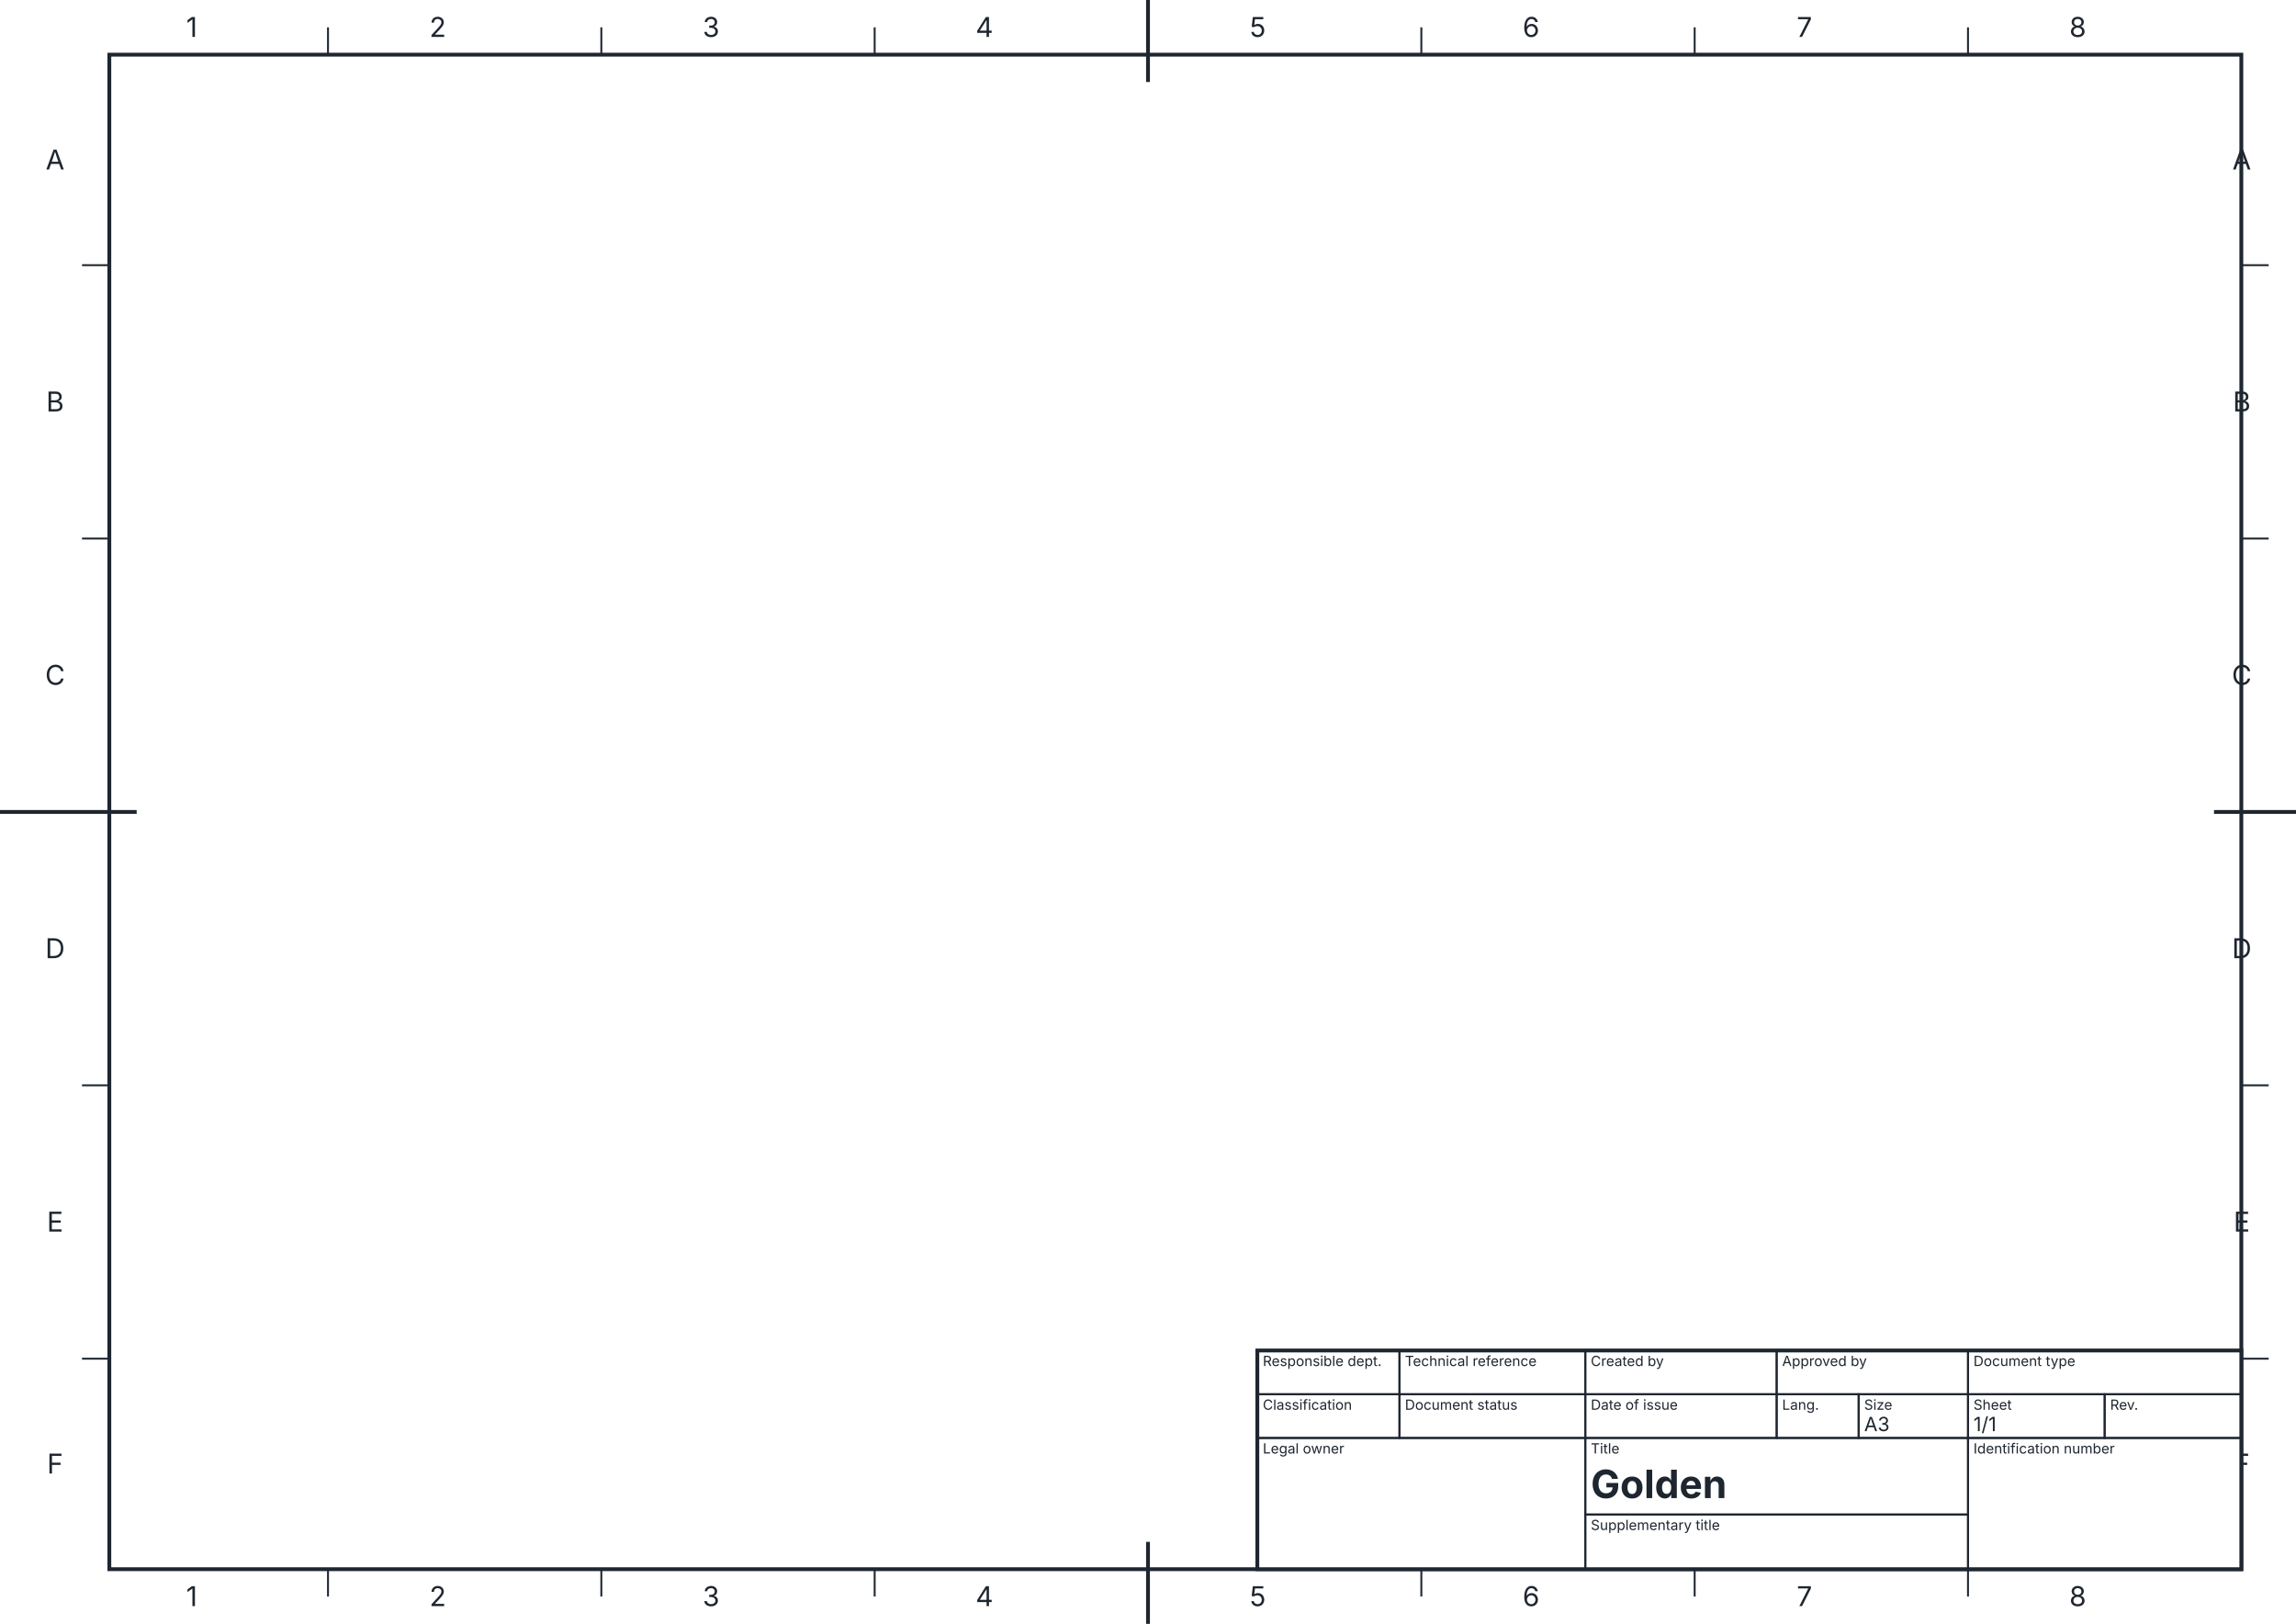
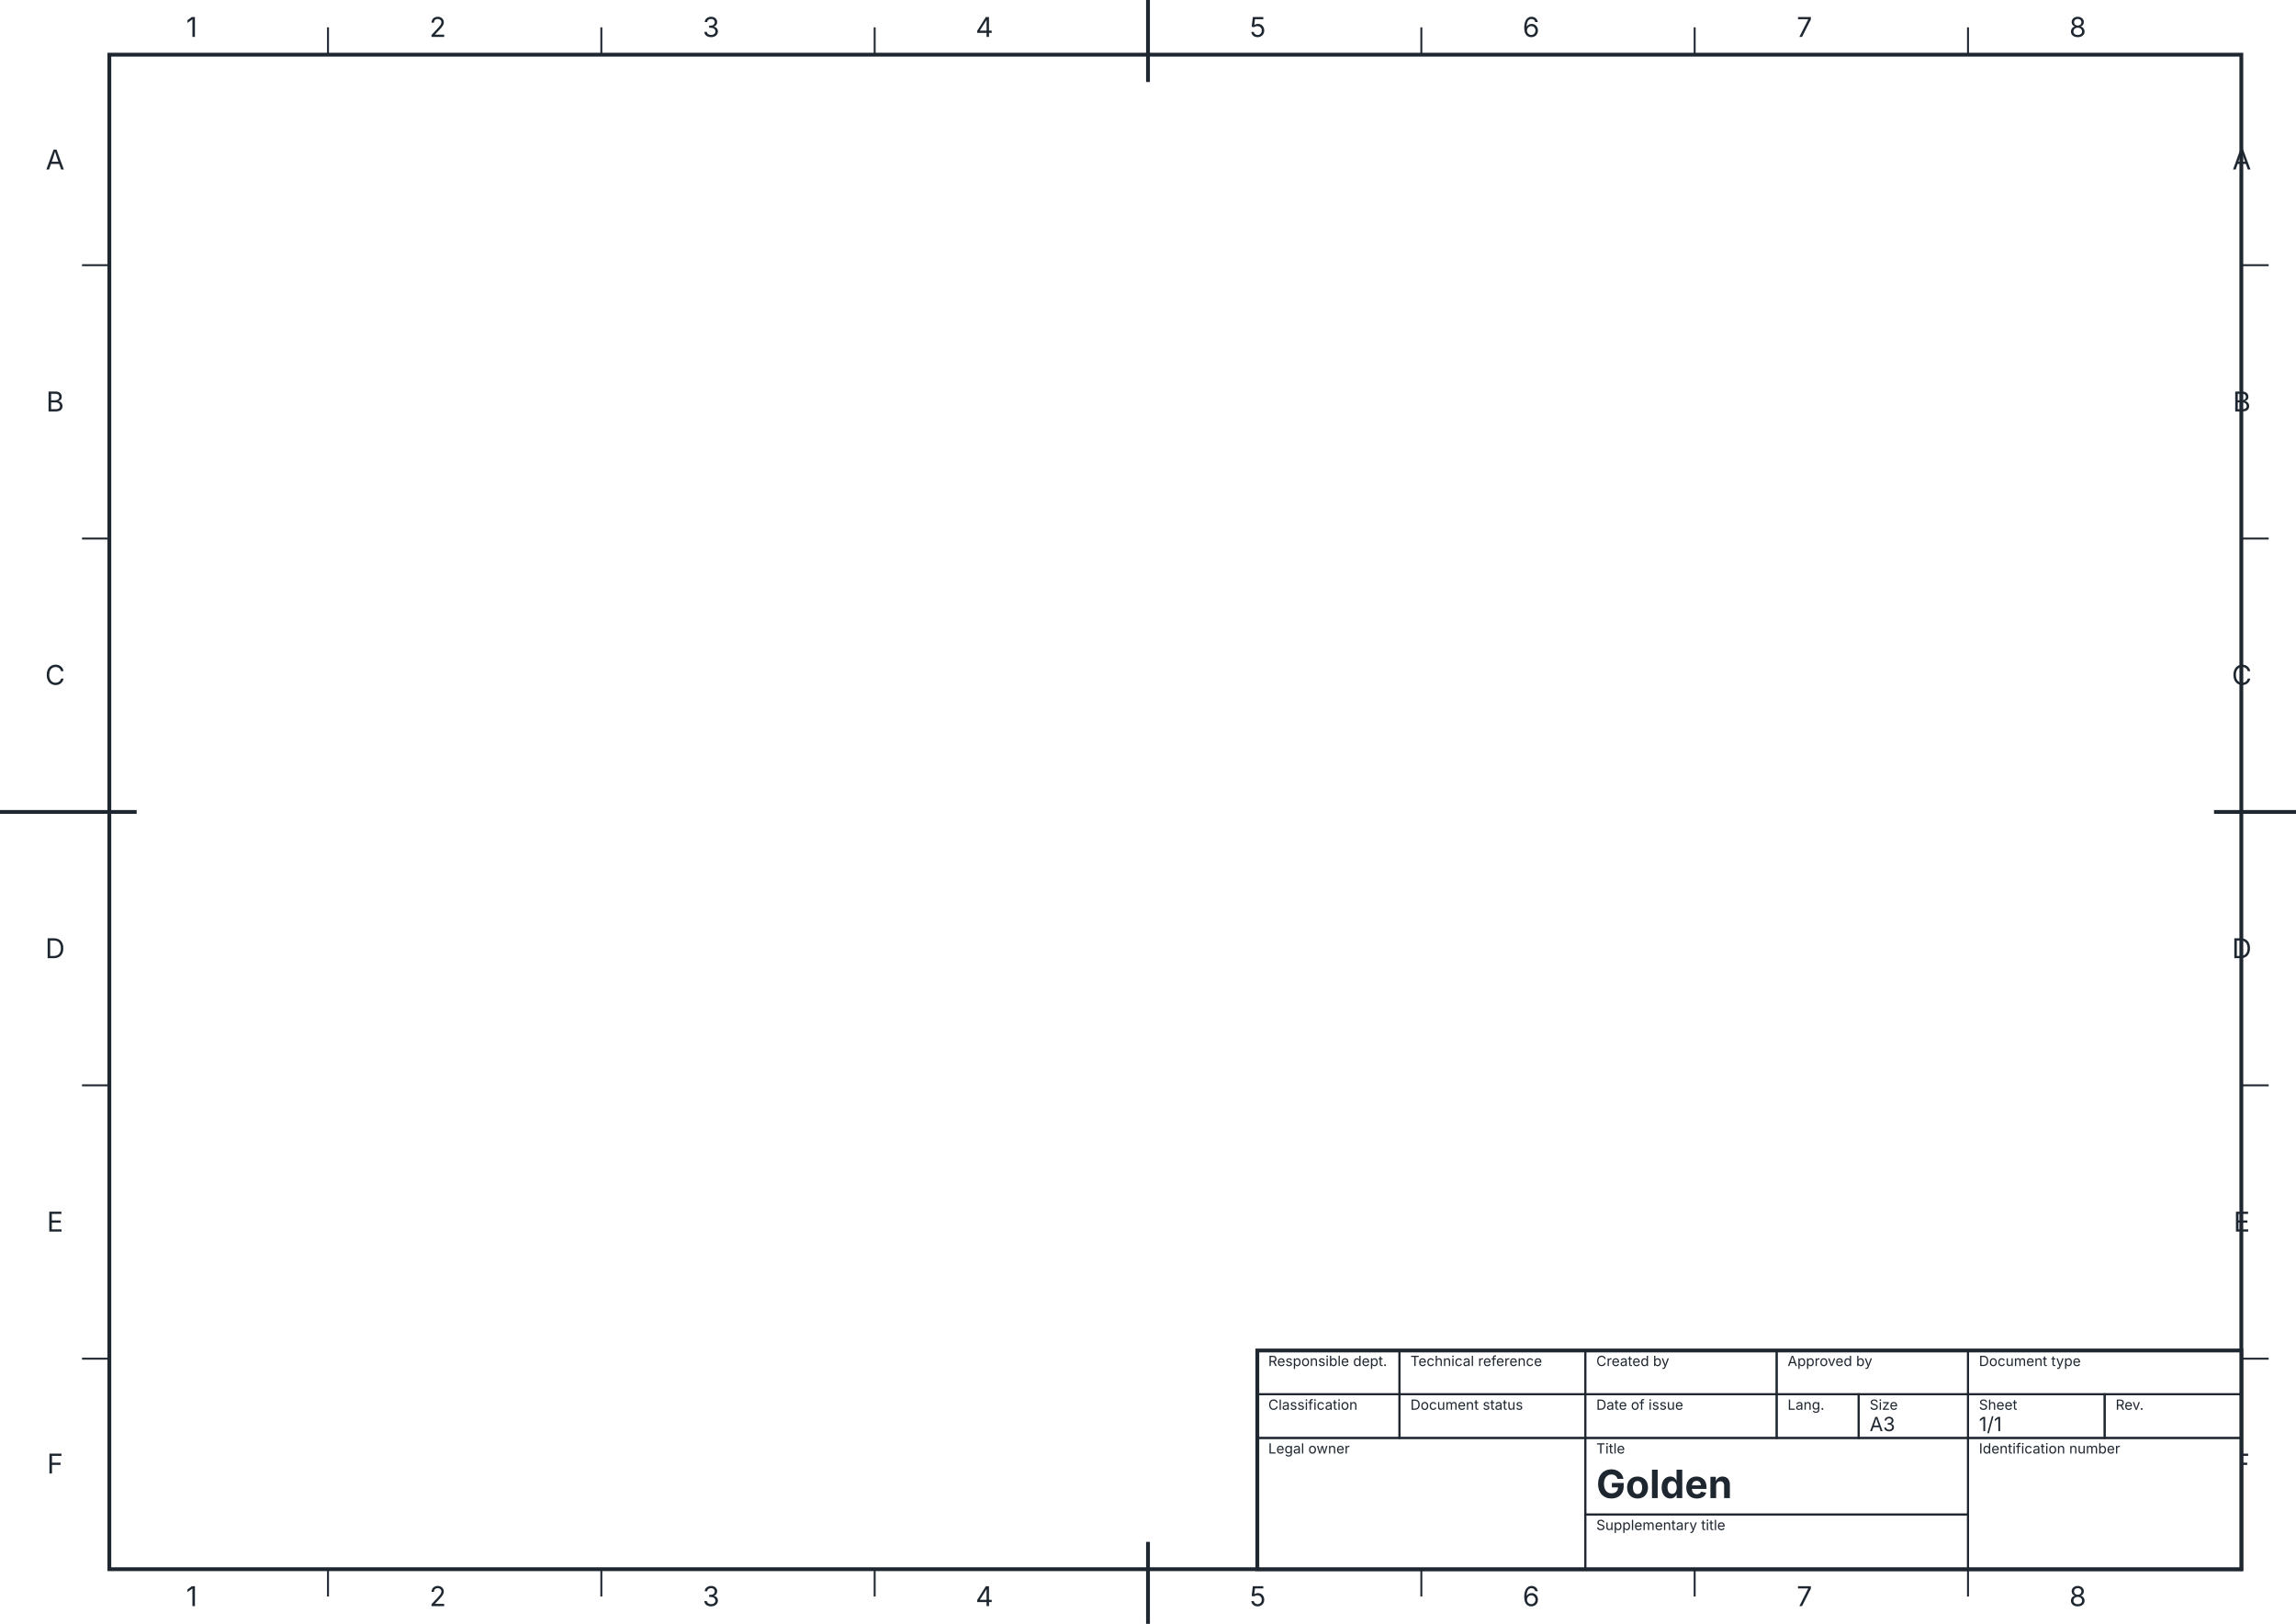
<svg xmlns="http://www.w3.org/2000/svg" version="1.1" width="1653.543" height="1169.291" viewBox="0 0 1653.543 1169.291">
  <rect x="0" y="0" width="1653.543" height="1169.291" fill="#ffffff" />
  <g class="background" data-page="p2">
    <g id="p2-frame">
      <path d="M78.74 39.37 L1614.173 39.37 L1614.173 1129.921 L78.74 1129.921 Z" fill="none" stroke="#1e2630" stroke-width="2.756" />
    </g>
    <g id="p2-tick-t0">
      <path d="M235.531 19.685 L236.909 19.685 L236.909 39.37 L235.531 39.37 Z" fill="#1e2630" stroke="none" />
    </g>
    <g id="p2-tick-b0">
      <path d="M235.531 1129.921 L236.909 1129.921 L236.909 1149.606 L235.531 1149.606 Z" fill="#1e2630" stroke="none" />
    </g>
    <g id="p2-tick-t1">
      <path d="M432.382 19.685 L433.76 19.685 L433.76 39.37 L432.382 39.37 Z" fill="#1e2630" stroke="none" />
    </g>
    <g id="p2-tick-b1">
      <path d="M432.382 1129.921 L433.76 1129.921 L433.76 1149.606 L432.382 1149.606 Z" fill="#1e2630" stroke="none" />
    </g>
    <g id="p2-tick-t2">
      <path d="M629.232 19.685 L630.61 19.685 L630.61 39.37 L629.232 39.37 Z" fill="#1e2630" stroke="none" />
    </g>
    <g id="p2-tick-b2">
      <path d="M629.232 1129.921 L630.61 1129.921 L630.61 1149.606 L629.232 1149.606 Z" fill="#1e2630" stroke="none" />
    </g>
    <g id="p2-tick-t3">
      <path d="M826.083 19.685 L827.461 19.685 L827.461 39.37 L826.083 39.37 Z" fill="#1e2630" stroke="none" />
    </g>
    <g id="p2-tick-b3">
      <path d="M826.083 1129.921 L827.461 1129.921 L827.461 1149.606 L826.083 1149.606 Z" fill="#1e2630" stroke="none" />
    </g>
    <g id="p2-tick-t4">
      <path d="M1022.933 19.685 L1024.311 19.685 L1024.311 39.37 L1022.933 39.37 Z" fill="#1e2630" stroke="none" />
    </g>
    <g id="p2-tick-b4">
      <path d="M1022.933 1129.921 L1024.311 1129.921 L1024.311 1149.606 L1022.933 1149.606 Z" fill="#1e2630" stroke="none" />
    </g>
    <g id="p2-tick-t5">
      <path d="M1219.783 19.685 L1221.161 19.685 L1221.161 39.37 L1219.783 39.37 Z" fill="#1e2630" stroke="none" />
    </g>
    <g id="p2-tick-b5">
      <path d="M1219.783 1129.921 L1221.161 1129.921 L1221.161 1149.606 L1219.783 1149.606 Z" fill="#1e2630" stroke="none" />
    </g>
    <g id="p2-tick-t6">
      <path d="M1416.634 19.685 L1418.012 19.685 L1418.012 39.37 L1416.634 39.37 Z" fill="#1e2630" stroke="none" />
    </g>
    <g id="p2-tick-b6">
      <path d="M1416.634 1129.921 L1418.012 1129.921 L1418.012 1149.606 L1416.634 1149.606 Z" fill="#1e2630" stroke="none" />
    </g>
    <g id="p2-tick-l0">
      <path d="M59.055 190.256 L78.74 190.256 L78.74 191.634 L59.055 191.634 Z" fill="#1e2630" stroke="none" />
    </g>
    <g id="p2-tick-r0">
      <path d="M1614.173 190.256 L1633.858 190.256 L1633.858 191.634 L1614.173 191.634 Z" fill="#1e2630" stroke="none" />
    </g>
    <g id="p2-tick-l1">
      <path d="M59.055 387.106 L78.74 387.106 L78.74 388.484 L59.055 388.484 Z" fill="#1e2630" stroke="none" />
    </g>
    <g id="p2-tick-r1">
      <path d="M1614.173 387.106 L1633.858 387.106 L1633.858 388.484 L1614.173 388.484 Z" fill="#1e2630" stroke="none" />
    </g>
    <g id="p2-tick-l2">
      <path d="M59.055 583.957 L78.74 583.957 L78.74 585.335 L59.055 585.335 Z" fill="#1e2630" stroke="none" />
    </g>
    <g id="p2-tick-r2">
      <path d="M1614.173 583.957 L1633.858 583.957 L1633.858 585.335 L1614.173 585.335 Z" fill="#1e2630" stroke="none" />
    </g>
    <g id="p2-tick-l3">
      <path d="M59.055 780.807 L78.74 780.807 L78.74 782.185 L59.055 782.185 Z" fill="#1e2630" stroke="none" />
    </g>
    <g id="p2-tick-r3">
      <path d="M1614.173 780.807 L1633.858 780.807 L1633.858 782.185 L1614.173 782.185 Z" fill="#1e2630" stroke="none" />
    </g>
    <g id="p2-tick-l4">
      <path d="M59.055 977.657 L78.74 977.657 L78.74 979.035 L59.055 979.035 Z" fill="#1e2630" stroke="none" />
    </g>
    <g id="p2-tick-r4">
      <path d="M1614.173 977.657 L1633.858 977.657 L1633.858 979.035 L1614.173 979.035 Z" fill="#1e2630" stroke="none" />
    </g>
    <g id="p2-col-t0">
      <path d="M78.74 0 L236.22 0 L236.22 39.37 L78.74 39.37 Z" fill="none" stroke="none" />
      <text text-anchor="middle" font-family="Inter, sans-serif" font-size="19.685" fill="#1e2630" xml:space="preserve">
        <tspan x="157.48" y="26.575">1</tspan>
      </text>
    </g>
    <g id="p2-col-b0">
      <path d="M78.74 1129.921 L236.22 1129.921 L236.22 1169.291 L78.74 1169.291 Z" fill="none" stroke="none" />
      <text text-anchor="middle" font-family="Inter, sans-serif" font-size="19.685" fill="#1e2630" xml:space="preserve">
        <tspan x="157.48" y="1156.496">1</tspan>
      </text>
    </g>
    <g id="p2-col-t1">
      <path d="M236.22 0 L433.071 0 L433.071 39.37 L236.22 39.37 Z" fill="none" stroke="none" />
      <text text-anchor="middle" font-family="Inter, sans-serif" font-size="19.685" fill="#1e2630" xml:space="preserve">
        <tspan x="334.646" y="26.575">2</tspan>
      </text>
    </g>
    <g id="p2-col-b1">
      <path d="M236.22 1129.921 L433.071 1129.921 L433.071 1169.291 L236.22 1169.291 Z" fill="none" stroke="none" />
      <text text-anchor="middle" font-family="Inter, sans-serif" font-size="19.685" fill="#1e2630" xml:space="preserve">
        <tspan x="334.646" y="1156.496">2</tspan>
      </text>
    </g>
    <g id="p2-col-t2">
      <path d="M433.071 0 L629.921 0 L629.921 39.37 L433.071 39.37 Z" fill="none" stroke="none" />
      <text text-anchor="middle" font-family="Inter, sans-serif" font-size="19.685" fill="#1e2630" xml:space="preserve">
        <tspan x="531.496" y="26.575">3</tspan>
      </text>
    </g>
    <g id="p2-col-b2">
      <path d="M433.071 1129.921 L629.921 1129.921 L629.921 1169.291 L433.071 1169.291 Z" fill="none" stroke="none" />
      <text text-anchor="middle" font-family="Inter, sans-serif" font-size="19.685" fill="#1e2630" xml:space="preserve">
        <tspan x="531.496" y="1156.496">3</tspan>
      </text>
    </g>
    <g id="p2-col-t3">
      <path d="M629.921 0 L826.772 0 L826.772 39.37 L629.921 39.37 Z" fill="none" stroke="none" />
      <text text-anchor="middle" font-family="Inter, sans-serif" font-size="19.685" fill="#1e2630" xml:space="preserve">
        <tspan x="728.346" y="26.575">4</tspan>
      </text>
    </g>
    <g id="p2-col-b3">
      <path d="M629.921 1129.921 L826.772 1129.921 L826.772 1169.291 L629.921 1169.291 Z" fill="none" stroke="none" />
      <text text-anchor="middle" font-family="Inter, sans-serif" font-size="19.685" fill="#1e2630" xml:space="preserve">
        <tspan x="728.346" y="1156.496">4</tspan>
      </text>
    </g>
    <g id="p2-col-t4">
      <path d="M826.772 0 L1023.622 0 L1023.622 39.37 L826.772 39.37 Z" fill="none" stroke="none" />
      <text text-anchor="middle" font-family="Inter, sans-serif" font-size="19.685" fill="#1e2630" xml:space="preserve">
        <tspan x="925.197" y="26.575">5</tspan>
      </text>
    </g>
    <g id="p2-col-b4">
      <path d="M826.772 1129.921 L1023.622 1129.921 L1023.622 1169.291 L826.772 1169.291 Z" fill="none" stroke="none" />
      <text text-anchor="middle" font-family="Inter, sans-serif" font-size="19.685" fill="#1e2630" xml:space="preserve">
        <tspan x="925.197" y="1156.496">5</tspan>
      </text>
    </g>
    <g id="p2-col-t5">
      <path d="M1023.622 0 L1220.472 0 L1220.472 39.37 L1023.622 39.37 Z" fill="none" stroke="none" />
      <text text-anchor="middle" font-family="Inter, sans-serif" font-size="19.685" fill="#1e2630" xml:space="preserve">
        <tspan x="1122.047" y="26.575">6</tspan>
      </text>
    </g>
    <g id="p2-col-b5">
      <path d="M1023.622 1129.921 L1220.472 1129.921 L1220.472 1169.291 L1023.622 1169.291 Z" fill="none" stroke="none" />
      <text text-anchor="middle" font-family="Inter, sans-serif" font-size="19.685" fill="#1e2630" xml:space="preserve">
        <tspan x="1122.047" y="1156.496">6</tspan>
      </text>
    </g>
    <g id="p2-col-t6">
      <path d="M1220.472 0 L1417.323 0 L1417.323 39.37 L1220.472 39.37 Z" fill="none" stroke="none" />
      <text text-anchor="middle" font-family="Inter, sans-serif" font-size="19.685" fill="#1e2630" xml:space="preserve">
        <tspan x="1318.898" y="26.575">7</tspan>
      </text>
    </g>
    <g id="p2-col-b6">
      <path d="M1220.472 1129.921 L1417.323 1129.921 L1417.323 1169.291 L1220.472 1169.291 Z" fill="none" stroke="none" />
      <text text-anchor="middle" font-family="Inter, sans-serif" font-size="19.685" fill="#1e2630" xml:space="preserve">
        <tspan x="1318.898" y="1156.496">7</tspan>
      </text>
    </g>
    <g id="p2-col-t7">
      <path d="M1417.323 0 L1614.173 0 L1614.173 39.37 L1417.323 39.37 Z" fill="none" stroke="none" />
      <text text-anchor="middle" font-family="Inter, sans-serif" font-size="19.685" fill="#1e2630" xml:space="preserve">
        <tspan x="1515.748" y="26.575">8</tspan>
      </text>
    </g>
    <g id="p2-col-b7">
      <path d="M1417.323 1129.921 L1614.173 1129.921 L1614.173 1169.291 L1417.323 1169.291 Z" fill="none" stroke="none" />
      <text text-anchor="middle" font-family="Inter, sans-serif" font-size="19.685" fill="#1e2630" xml:space="preserve">
        <tspan x="1515.748" y="1156.496">8</tspan>
      </text>
    </g>
    <g id="p2-row-l0">
      <path d="M39.37 39.37 L78.74 39.37 L78.74 190.945 L39.37 190.945 Z" fill="none" stroke="none" />
      <text text-anchor="middle" font-family="Inter, sans-serif" font-size="19.685" fill="#1e2630" xml:space="preserve">
        <tspan x="59.055" y="122.047">A</tspan>
      </text>
    </g>
    <g id="p2-row-r0">
      <path d="M1614.173 39.37 L1653.543 39.37 L1653.543 190.945 L1614.173 190.945 Z" fill="none" stroke="none" />
      <text text-anchor="middle" font-family="Inter, sans-serif" font-size="19.685" fill="#1e2630" xml:space="preserve">
        <tspan x="1633.858" y="122.047">A</tspan>
      </text>
    </g>
    <g id="p2-row-l1">
      <path d="M39.37 190.945 L78.74 190.945 L78.74 387.795 L39.37 387.795 Z" fill="none" stroke="none" />
      <text text-anchor="middle" font-family="Inter, sans-serif" font-size="19.685" fill="#1e2630" xml:space="preserve">
        <tspan x="59.055" y="296.26">B</tspan>
      </text>
    </g>
    <g id="p2-row-r1">
      <path d="M1614.173 190.945 L1653.543 190.945 L1653.543 387.795 L1614.173 387.795 Z" fill="none" stroke="none" />
      <text text-anchor="middle" font-family="Inter, sans-serif" font-size="19.685" fill="#1e2630" xml:space="preserve">
        <tspan x="1633.858" y="296.26">B</tspan>
      </text>
    </g>
    <g id="p2-row-l2">
      <path d="M39.37 387.795 L78.74 387.795 L78.74 584.646 L39.37 584.646 Z" fill="none" stroke="none" />
      <text text-anchor="middle" font-family="Inter, sans-serif" font-size="19.685" fill="#1e2630" xml:space="preserve">
        <tspan x="59.055" y="493.11">C</tspan>
      </text>
    </g>
    <g id="p2-row-r2">
      <path d="M1614.173 387.795 L1653.543 387.795 L1653.543 584.646 L1614.173 584.646 Z" fill="none" stroke="none" />
      <text text-anchor="middle" font-family="Inter, sans-serif" font-size="19.685" fill="#1e2630" xml:space="preserve">
        <tspan x="1633.858" y="493.11">C</tspan>
      </text>
    </g>
    <g id="p2-row-l3">
      <path d="M39.37 584.646 L78.74 584.646 L78.74 781.496 L39.37 781.496 Z" fill="none" stroke="none" />
      <text text-anchor="middle" font-family="Inter, sans-serif" font-size="19.685" fill="#1e2630" xml:space="preserve">
        <tspan x="59.055" y="689.961">D</tspan>
      </text>
    </g>
    <g id="p2-row-r3">
      <path d="M1614.173 584.646 L1653.543 584.646 L1653.543 781.496 L1614.173 781.496 Z" fill="none" stroke="none" />
      <text text-anchor="middle" font-family="Inter, sans-serif" font-size="19.685" fill="#1e2630" xml:space="preserve">
        <tspan x="1633.858" y="689.961">D</tspan>
      </text>
    </g>
    <g id="p2-row-l4">
      <path d="M39.37 781.496 L78.74 781.496 L78.74 978.346 L39.37 978.346 Z" fill="none" stroke="none" />
      <text text-anchor="middle" font-family="Inter, sans-serif" font-size="19.685" fill="#1e2630" xml:space="preserve">
        <tspan x="59.055" y="886.811">E</tspan>
      </text>
    </g>
    <g id="p2-row-r4">
      <path d="M1614.173 781.496 L1653.543 781.496 L1653.543 978.346 L1614.173 978.346 Z" fill="none" stroke="none" />
      <text text-anchor="middle" font-family="Inter, sans-serif" font-size="19.685" fill="#1e2630" xml:space="preserve">
        <tspan x="1633.858" y="886.811">E</tspan>
      </text>
    </g>
    <g id="p2-row-l5">
      <path d="M39.37 978.346 L78.74 978.346 L78.74 1129.921 L39.37 1129.921 Z" fill="none" stroke="none" />
      <text text-anchor="middle" font-family="Inter, sans-serif" font-size="19.685" fill="#1e2630" xml:space="preserve">
        <tspan x="59.055" y="1061.024">F</tspan>
      </text>
    </g>
    <g id="p2-row-r5">
      <path d="M1614.173 978.346 L1653.543 978.346 L1653.543 1129.921 L1614.173 1129.921 Z" fill="none" stroke="none" />
      <text text-anchor="middle" font-family="Inter, sans-serif" font-size="19.685" fill="#1e2630" xml:space="preserve">
        <tspan x="1633.858" y="1061.024">F</tspan>
      </text>
    </g>
    <g id="p2-centre-t">
      <path d="M825.394 0 L828.15 0 L828.15 59.055 L825.394 59.055 Z" fill="#1e2630" stroke="none" />
    </g>
    <g id="p2-centre-b">
      <path d="M825.394 1110.236 L828.15 1110.236 L828.15 1169.291 L825.394 1169.291 Z" fill="#1e2630" stroke="none" />
    </g>
    <g id="p2-centre-l">
      <path d="M0 583.268 L98.425 583.268 L98.425 586.024 L0 586.024 Z" fill="#1e2630" stroke="none" />
    </g>
    <g id="p2-centre-r">
      <path d="M1594.488 583.268 L1653.543 583.268 L1653.543 586.024 L1594.488 586.024 Z" fill="#1e2630" stroke="none" />
    </g>
    <g id="p2-tb-border">
      <path d="M905.512 972.441 L1614.173 972.441 L1614.173 1129.921 L905.512 1129.921 Z" fill="#ffffff" stroke="#1e2630" stroke-width="2.756" />
    </g>
    <g id="p2-tb-cell0">
      <path d="M905.512 972.441 L1007.874 972.441 L1007.874 1003.937 L905.512 1003.937 Z" fill="none" stroke="#1e2630" stroke-width="1.378" />
    </g>
    <g id="p2-tb-label0">
      <path d="M909.449 974.016 L1003.937 974.016 L1003.937 985.827 L909.449 985.827 Z" fill="none" stroke="none" />
      <text text-anchor="start" font-family="Inter, sans-serif" font-size="10.124" fill="#1e2630" xml:space="preserve">
-         <tspan x="909.449" y="983.633">Responsible dept.</tspan>
+         <tspan x="913.386" y="983.633">Responsible dept.</tspan>
      </text>
    </g>
    <g id="p2-tb-text0">
      <path d="M909.449 985.827 L1003.937 985.827 L1003.937 1002.362 L909.449 1002.362 Z" fill="none" stroke="none" />
    </g>
    <g id="p2-tb-cell1">
      <path d="M1007.874 972.441 L1141.732 972.441 L1141.732 1003.937 L1007.874 1003.937 Z" fill="none" stroke="#1e2630" stroke-width="1.378" />
    </g>
    <g id="p2-tb-label1">
      <path d="M1011.811 974.016 L1137.795 974.016 L1137.795 985.827 L1011.811 985.827 Z" fill="none" stroke="none" />
      <text text-anchor="start" font-family="Inter, sans-serif" font-size="10.124" fill="#1e2630" xml:space="preserve">
-         <tspan x="1011.811" y="983.633">Technical reference</tspan>
+         <tspan x="1015.748" y="983.633">Technical reference</tspan>
      </text>
    </g>
    <g id="p2-tb-text1">
      <path d="M1011.811 985.827 L1137.795 985.827 L1137.795 1002.362 L1011.811 1002.362 Z" fill="none" stroke="none" />
    </g>
    <g id="p2-tb-cell2">
      <path d="M1141.732 972.441 L1279.528 972.441 L1279.528 1003.937 L1141.732 1003.937 Z" fill="none" stroke="#1e2630" stroke-width="1.378" />
    </g>
    <g id="p2-tb-label2">
      <path d="M1145.669 974.016 L1275.591 974.016 L1275.591 985.827 L1145.669 985.827 Z" fill="none" stroke="none" />
      <text text-anchor="start" font-family="Inter, sans-serif" font-size="10.124" fill="#1e2630" xml:space="preserve">
-         <tspan x="1145.669" y="983.633">Created by</tspan>
+         <tspan x="1149.606" y="983.633">Created by</tspan>
      </text>
    </g>
    <g id="p2-tb-text2">
      <path d="M1145.669 985.827 L1275.591 985.827 L1275.591 1002.362 L1145.669 1002.362 Z" fill="none" stroke="none" />
    </g>
    <g id="p2-tb-cell3">
      <path d="M1279.528 972.441 L1417.323 972.441 L1417.323 1003.937 L1279.528 1003.937 Z" fill="none" stroke="#1e2630" stroke-width="1.378" />
    </g>
    <g id="p2-tb-label3">
      <path d="M1283.465 974.016 L1413.386 974.016 L1413.386 985.827 L1283.465 985.827 Z" fill="none" stroke="none" />
      <text text-anchor="start" font-family="Inter, sans-serif" font-size="10.124" fill="#1e2630" xml:space="preserve">
-         <tspan x="1283.465" y="983.633">Approved by</tspan>
+         <tspan x="1287.402" y="983.633">Approved by</tspan>
      </text>
    </g>
    <g id="p2-tb-text3">
      <path d="M1283.465 985.827 L1413.386 985.827 L1413.386 1002.362 L1283.465 1002.362 Z" fill="none" stroke="none" />
    </g>
    <g id="p2-tb-cell4">
      <path d="M1417.323 972.441 L1614.173 972.441 L1614.173 1003.937 L1417.323 1003.937 Z" fill="none" stroke="#1e2630" stroke-width="1.378" />
    </g>
    <g id="p2-tb-label4">
      <path d="M1421.26 974.016 L1610.236 974.016 L1610.236 985.827 L1421.26 985.827 Z" fill="none" stroke="none" />
      <text text-anchor="start" font-family="Inter, sans-serif" font-size="10.124" fill="#1e2630" xml:space="preserve">
-         <tspan x="1421.26" y="983.633">Document type</tspan>
+         <tspan x="1425.197" y="983.633">Document type</tspan>
      </text>
    </g>
    <g id="p2-tb-text4">
      <path d="M1421.26 985.827 L1610.236 985.827 L1610.236 1002.362 L1421.26 1002.362 Z" fill="none" stroke="none" />
    </g>
    <g id="p2-tb-cell5">
      <path d="M905.512 1003.937 L1007.874 1003.937 L1007.874 1035.433 L905.512 1035.433 Z" fill="none" stroke="#1e2630" stroke-width="1.378" />
    </g>
    <g id="p2-tb-label5">
      <path d="M909.449 1005.512 L1003.937 1005.512 L1003.937 1017.323 L909.449 1017.323 Z" fill="none" stroke="none" />
      <text text-anchor="start" font-family="Inter, sans-serif" font-size="10.124" fill="#1e2630" xml:space="preserve">
-         <tspan x="909.449" y="1015.129">Classification</tspan>
+         <tspan x="913.386" y="1015.129">Classification</tspan>
      </text>
    </g>
    <g id="p2-tb-text5">
      <path d="M909.449 1017.323 L1003.937 1017.323 L1003.937 1033.858 L909.449 1033.858 Z" fill="none" stroke="none" />
    </g>
    <g id="p2-tb-cell6">
      <path d="M1007.874 1003.937 L1141.732 1003.937 L1141.732 1035.433 L1007.874 1035.433 Z" fill="none" stroke="#1e2630" stroke-width="1.378" />
    </g>
    <g id="p2-tb-label6">
      <path d="M1011.811 1005.512 L1137.795 1005.512 L1137.795 1017.323 L1011.811 1017.323 Z" fill="none" stroke="none" />
      <text text-anchor="start" font-family="Inter, sans-serif" font-size="10.124" fill="#1e2630" xml:space="preserve">
-         <tspan x="1011.811" y="1015.129">Document status</tspan>
+         <tspan x="1015.748" y="1015.129">Document status</tspan>
      </text>
    </g>
    <g id="p2-tb-text6">
      <path d="M1011.811 1017.323 L1137.795 1017.323 L1137.795 1033.858 L1011.811 1033.858 Z" fill="none" stroke="none" />
    </g>
    <g id="p2-tb-cell7">
      <path d="M1141.732 1003.937 L1279.528 1003.937 L1279.528 1035.433 L1141.732 1035.433 Z" fill="none" stroke="#1e2630" stroke-width="1.378" />
    </g>
    <g id="p2-tb-label7">
      <path d="M1145.669 1005.512 L1275.591 1005.512 L1275.591 1017.323 L1145.669 1017.323 Z" fill="none" stroke="none" />
      <text text-anchor="start" font-family="Inter, sans-serif" font-size="10.124" fill="#1e2630" xml:space="preserve">
-         <tspan x="1145.669" y="1015.129">Date of issue</tspan>
+         <tspan x="1149.606" y="1015.129">Date of issue</tspan>
      </text>
    </g>
    <g id="p2-tb-text7">
      <path d="M1145.669 1017.323 L1275.591 1017.323 L1275.591 1033.858 L1145.669 1033.858 Z" fill="none" stroke="none" />
    </g>
    <g id="p2-tb-cell8">
      <path d="M1279.528 1003.937 L1338.583 1003.937 L1338.583 1035.433 L1279.528 1035.433 Z" fill="none" stroke="#1e2630" stroke-width="1.378" />
    </g>
    <g id="p2-tb-label8">
      <path d="M1283.465 1005.512 L1334.646 1005.512 L1334.646 1017.323 L1283.465 1017.323 Z" fill="none" stroke="none" />
      <text text-anchor="start" font-family="Inter, sans-serif" font-size="10.124" fill="#1e2630" xml:space="preserve">
-         <tspan x="1283.465" y="1015.129">Lang.</tspan>
+         <tspan x="1287.402" y="1015.129">Lang.</tspan>
      </text>
    </g>
    <g id="p2-tb-text8">
      <path d="M1283.465 1017.323 L1334.646 1017.323 L1334.646 1033.858 L1283.465 1033.858 Z" fill="none" stroke="none" />
    </g>
    <g id="p2-tb-cell9">
      <path d="M1338.583 1003.937 L1417.323 1003.937 L1417.323 1035.433 L1338.583 1035.433 Z" fill="none" stroke="#1e2630" stroke-width="1.378" />
    </g>
    <g id="p2-tb-label9">
      <path d="M1342.52 1005.512 L1413.386 1005.512 L1413.386 1017.323 L1342.52 1017.323 Z" fill="none" stroke="none" />
      <text text-anchor="start" font-family="Inter, sans-serif" font-size="10.124" fill="#1e2630" xml:space="preserve">
-         <tspan x="1342.52" y="1015.129">Size</tspan>
+         <tspan x="1346.457" y="1015.129">Size</tspan>
      </text>
    </g>
    <g id="p2-tb-text9">
      <path d="M1342.52 1017.323 L1413.386 1017.323 L1413.386 1033.858 L1342.52 1033.858 Z" fill="none" stroke="none" />
      <text text-anchor="start" font-family="Inter, sans-serif" font-size="14.061" fill="#1e2630" xml:space="preserve">
-         <tspan x="1342.52" y="1030.512">A3</tspan>
+         <tspan x="1346.457" y="1030.512">A3</tspan>
      </text>
    </g>
    <g id="p2-tb-cell10">
      <path d="M1417.323 1003.937 L1515.748 1003.937 L1515.748 1035.433 L1417.323 1035.433 Z" fill="none" stroke="#1e2630" stroke-width="1.378" />
    </g>
    <g id="p2-tb-label10">
      <path d="M1421.26 1005.512 L1511.811 1005.512 L1511.811 1017.323 L1421.26 1017.323 Z" fill="none" stroke="none" />
      <text text-anchor="start" font-family="Inter, sans-serif" font-size="10.124" fill="#1e2630" xml:space="preserve">
-         <tspan x="1421.26" y="1015.129">Sheet</tspan>
+         <tspan x="1425.197" y="1015.129">Sheet</tspan>
      </text>
    </g>
    <g id="p2-tb-text10">
      <path d="M1421.26 1017.323 L1511.811 1017.323 L1511.811 1033.858 L1421.26 1033.858 Z" fill="none" stroke="none" />
      <text text-anchor="start" font-family="Inter, sans-serif" font-size="14.061" fill="#1e2630" xml:space="preserve">
-         <tspan x="1421.26" y="1030.512">1/1</tspan>
+         <tspan x="1425.197" y="1030.512">1/1</tspan>
      </text>
    </g>
    <g id="p2-tb-cell11">
      <path d="M1515.748 1003.937 L1614.173 1003.937 L1614.173 1035.433 L1515.748 1035.433 Z" fill="none" stroke="#1e2630" stroke-width="1.378" />
    </g>
    <g id="p2-tb-label11">
      <path d="M1519.685 1005.512 L1610.236 1005.512 L1610.236 1017.323 L1519.685 1017.323 Z" fill="none" stroke="none" />
      <text text-anchor="start" font-family="Inter, sans-serif" font-size="10.124" fill="#1e2630" xml:space="preserve">
-         <tspan x="1519.685" y="1015.129">Rev.</tspan>
+         <tspan x="1523.622" y="1015.129">Rev.</tspan>
      </text>
    </g>
    <g id="p2-tb-text11">
      <path d="M1519.685 1017.323 L1610.236 1017.323 L1610.236 1033.858 L1519.685 1033.858 Z" fill="none" stroke="none" />
    </g>
    <g id="p2-tb-cell12">
      <path d="M905.512 1035.433 L1141.732 1035.433 L1141.732 1129.921 L905.512 1129.921 Z" fill="none" stroke="#1e2630" stroke-width="1.378" />
    </g>
    <g id="p2-tb-label12">
      <path d="M909.449 1037.008 L1137.795 1037.008 L1137.795 1048.819 L909.449 1048.819 Z" fill="none" stroke="none" />
      <text text-anchor="start" font-family="Inter, sans-serif" font-size="10.124" fill="#1e2630" xml:space="preserve">
-         <tspan x="909.449" y="1046.625">Legal owner</tspan>
+         <tspan x="913.386" y="1046.625">Legal owner</tspan>
      </text>
    </g>
    <g id="p2-tb-text12">
      <path d="M909.449 1048.819 L1137.795 1048.819 L1137.795 1128.346 L909.449 1128.346 Z" fill="none" stroke="none" />
    </g>
    <g id="p2-tb-cell13">
      <path d="M1141.732 1035.433 L1417.323 1035.433 L1417.323 1090.551 L1141.732 1090.551 Z" fill="none" stroke="#1e2630" stroke-width="1.378" />
    </g>
    <g id="p2-tb-label13">
      <path d="M1145.669 1037.008 L1413.386 1037.008 L1413.386 1048.819 L1145.669 1048.819 Z" fill="none" stroke="none" />
      <text text-anchor="start" font-family="Inter, sans-serif" font-size="10.124" fill="#1e2630" xml:space="preserve">
-         <tspan x="1145.669" y="1046.625">Title</tspan>
+         <tspan x="1149.606" y="1046.625">Title</tspan>
      </text>
    </g>
    <g id="p2-tb-text13">
      <path d="M1145.669 1048.819 L1413.386 1048.819 L1413.386 1088.976 L1145.669 1088.976 Z" fill="none" stroke="none" />
      <text text-anchor="start" font-family="Inter, sans-serif" font-size="28.121" font-weight="bold" fill="#1e2630" xml:space="preserve">
-         <tspan x="1145.669" y="1078.74">Golden</tspan>
+         <tspan x="1149.606" y="1078.74">Golden</tspan>
      </text>
    </g>
    <g id="p2-tb-cell14">
      <path d="M1141.732 1090.551 L1417.323 1090.551 L1417.323 1129.921 L1141.732 1129.921 Z" fill="none" stroke="#1e2630" stroke-width="1.378" />
    </g>
    <g id="p2-tb-label14">
      <path d="M1145.669 1092.126 L1413.386 1092.126 L1413.386 1103.937 L1145.669 1103.937 Z" fill="none" stroke="none" />
      <text text-anchor="start" font-family="Inter, sans-serif" font-size="10.124" fill="#1e2630" xml:space="preserve">
-         <tspan x="1145.669" y="1101.744">Supplementary title</tspan>
+         <tspan x="1149.606" y="1101.744">Supplementary title</tspan>
      </text>
    </g>
    <g id="p2-tb-text14">
      <path d="M1145.669 1103.937 L1413.386 1103.937 L1413.386 1128.346 L1145.669 1128.346 Z" fill="none" stroke="none" />
    </g>
    <g id="p2-tb-cell15">
      <path d="M1417.323 1035.433 L1614.173 1035.433 L1614.173 1129.921 L1417.323 1129.921 Z" fill="none" stroke="#1e2630" stroke-width="1.378" />
    </g>
    <g id="p2-tb-label15">
      <path d="M1421.26 1037.008 L1610.236 1037.008 L1610.236 1048.819 L1421.26 1048.819 Z" fill="none" stroke="none" />
      <text text-anchor="start" font-family="Inter, sans-serif" font-size="10.124" fill="#1e2630" xml:space="preserve">
-         <tspan x="1421.26" y="1046.625">Identification number</tspan>
+         <tspan x="1425.197" y="1046.625">Identification number</tspan>
      </text>
    </g>
    <g id="p2-tb-text15">
      <path d="M1421.26 1048.819 L1610.236 1048.819 L1610.236 1128.346 L1421.26 1128.346 Z" fill="none" stroke="none" />
    </g>
  </g>
</svg>
